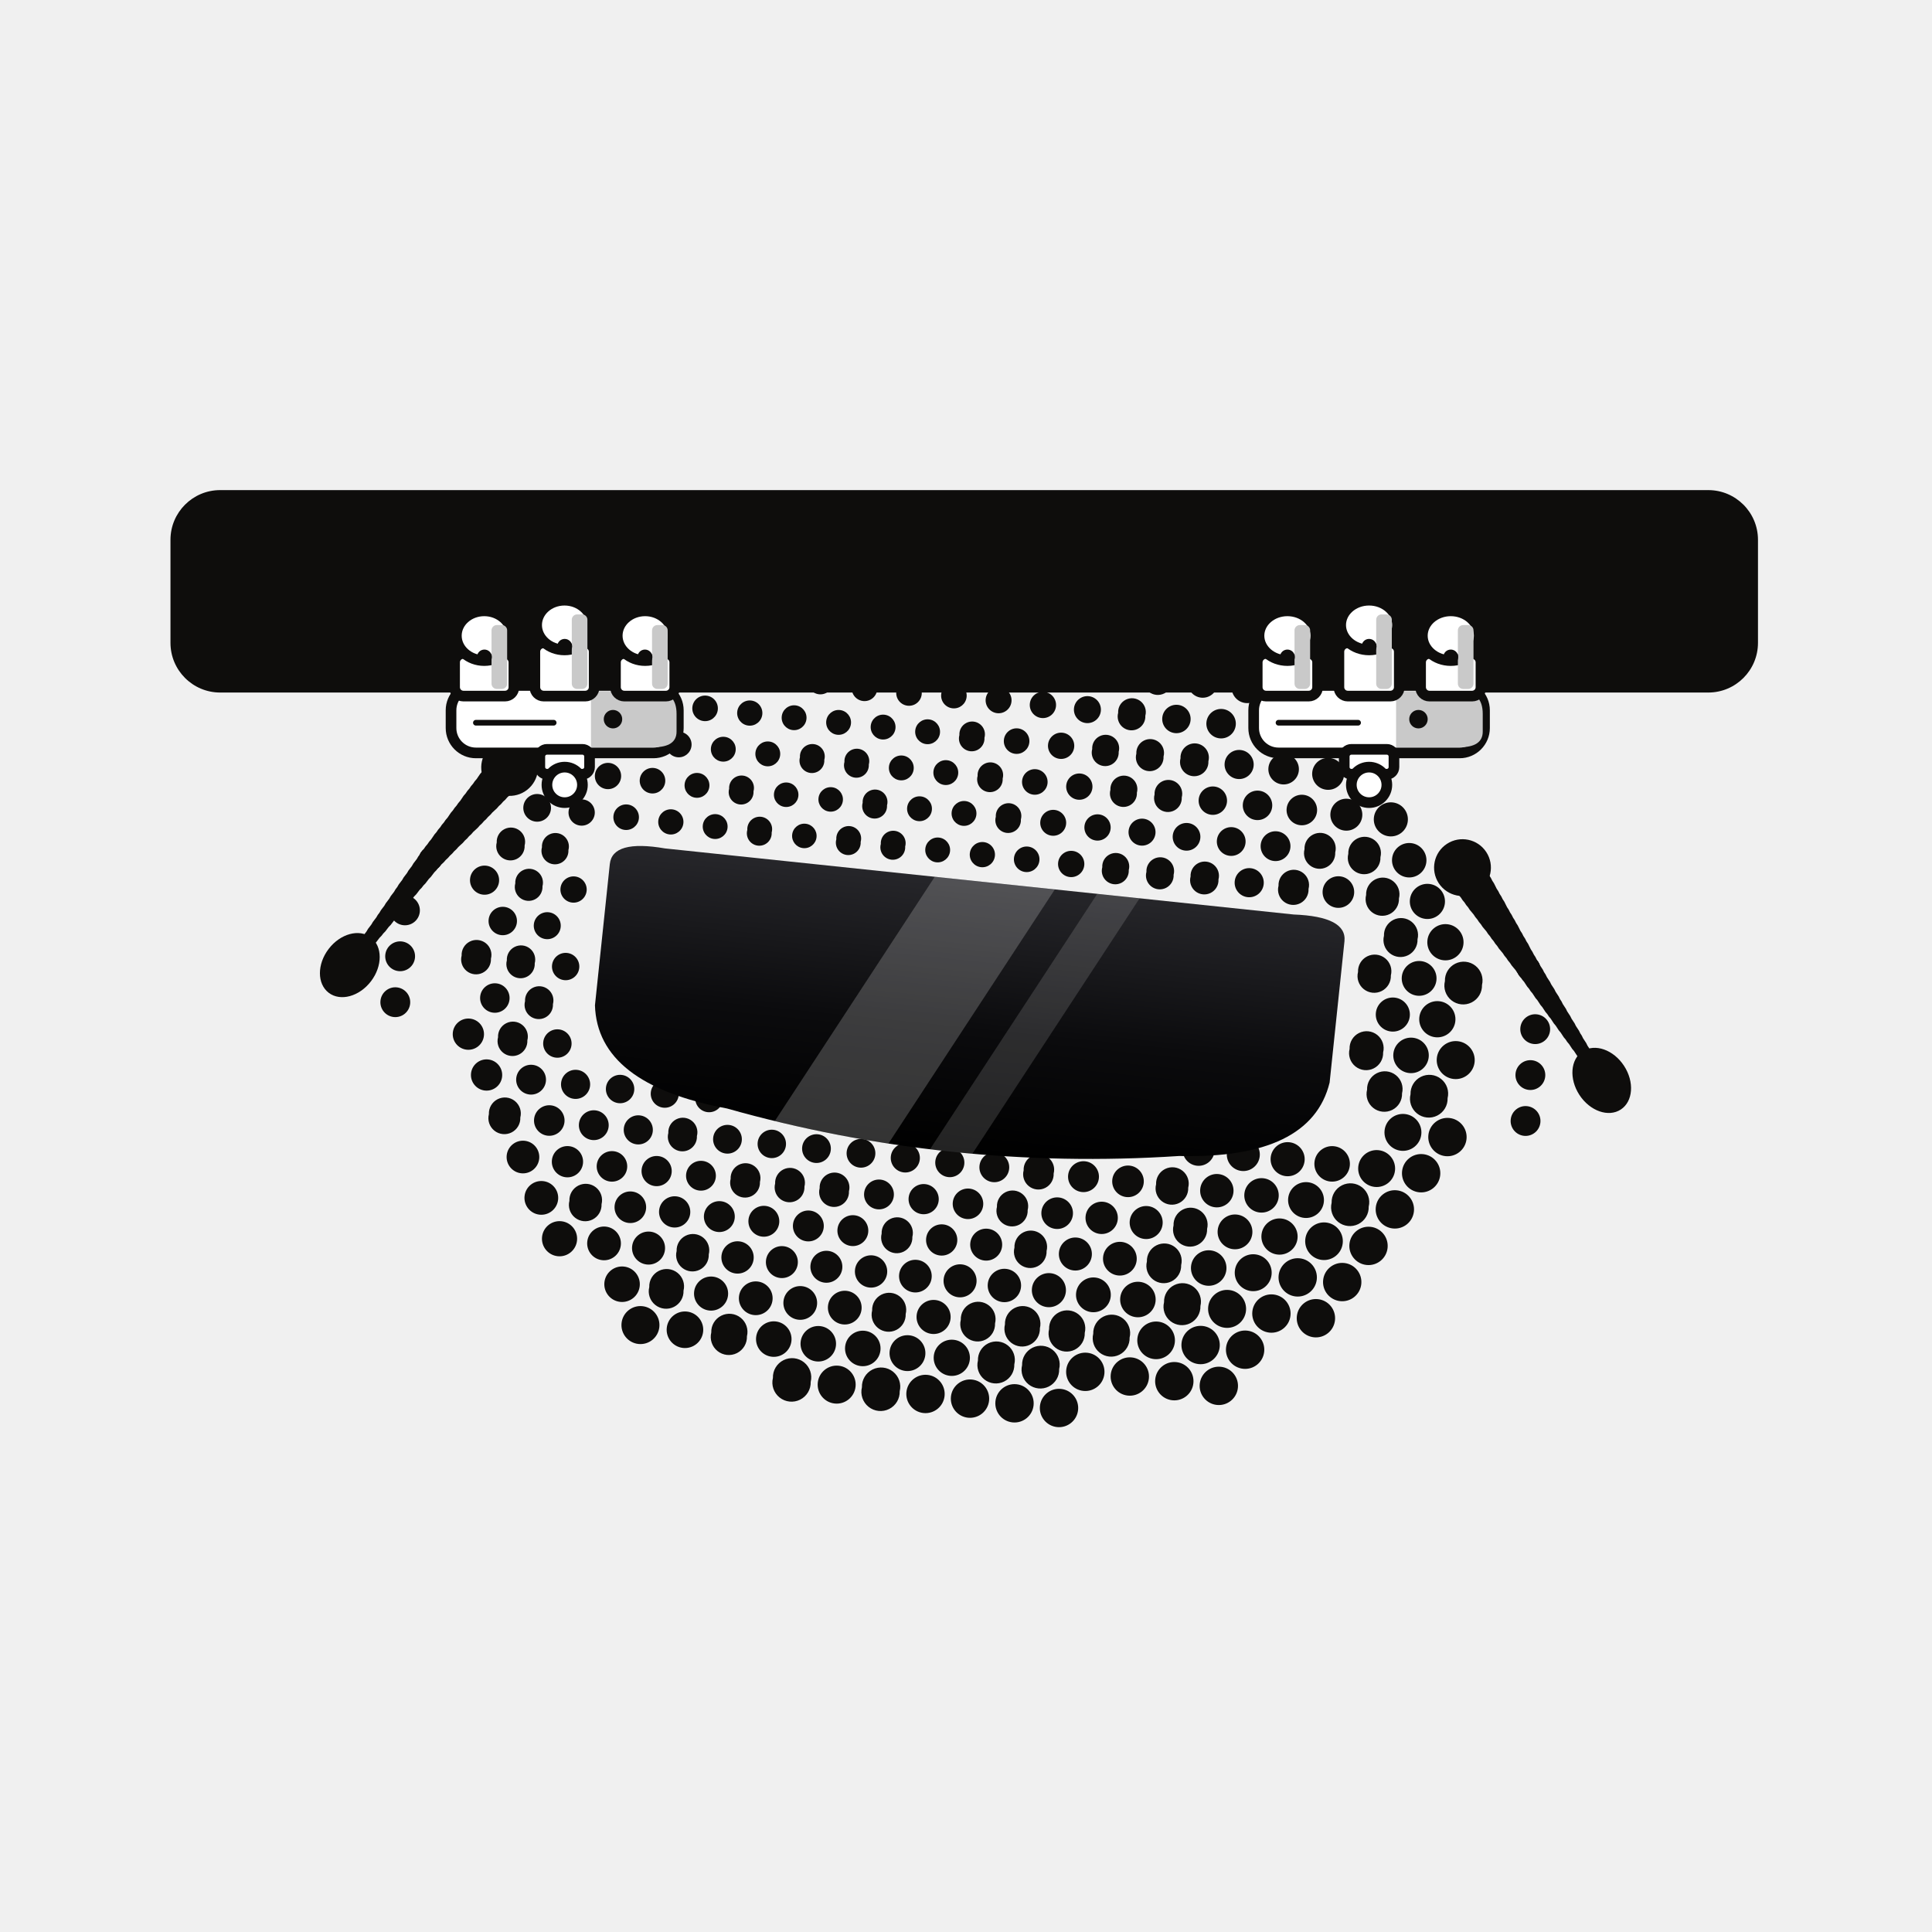
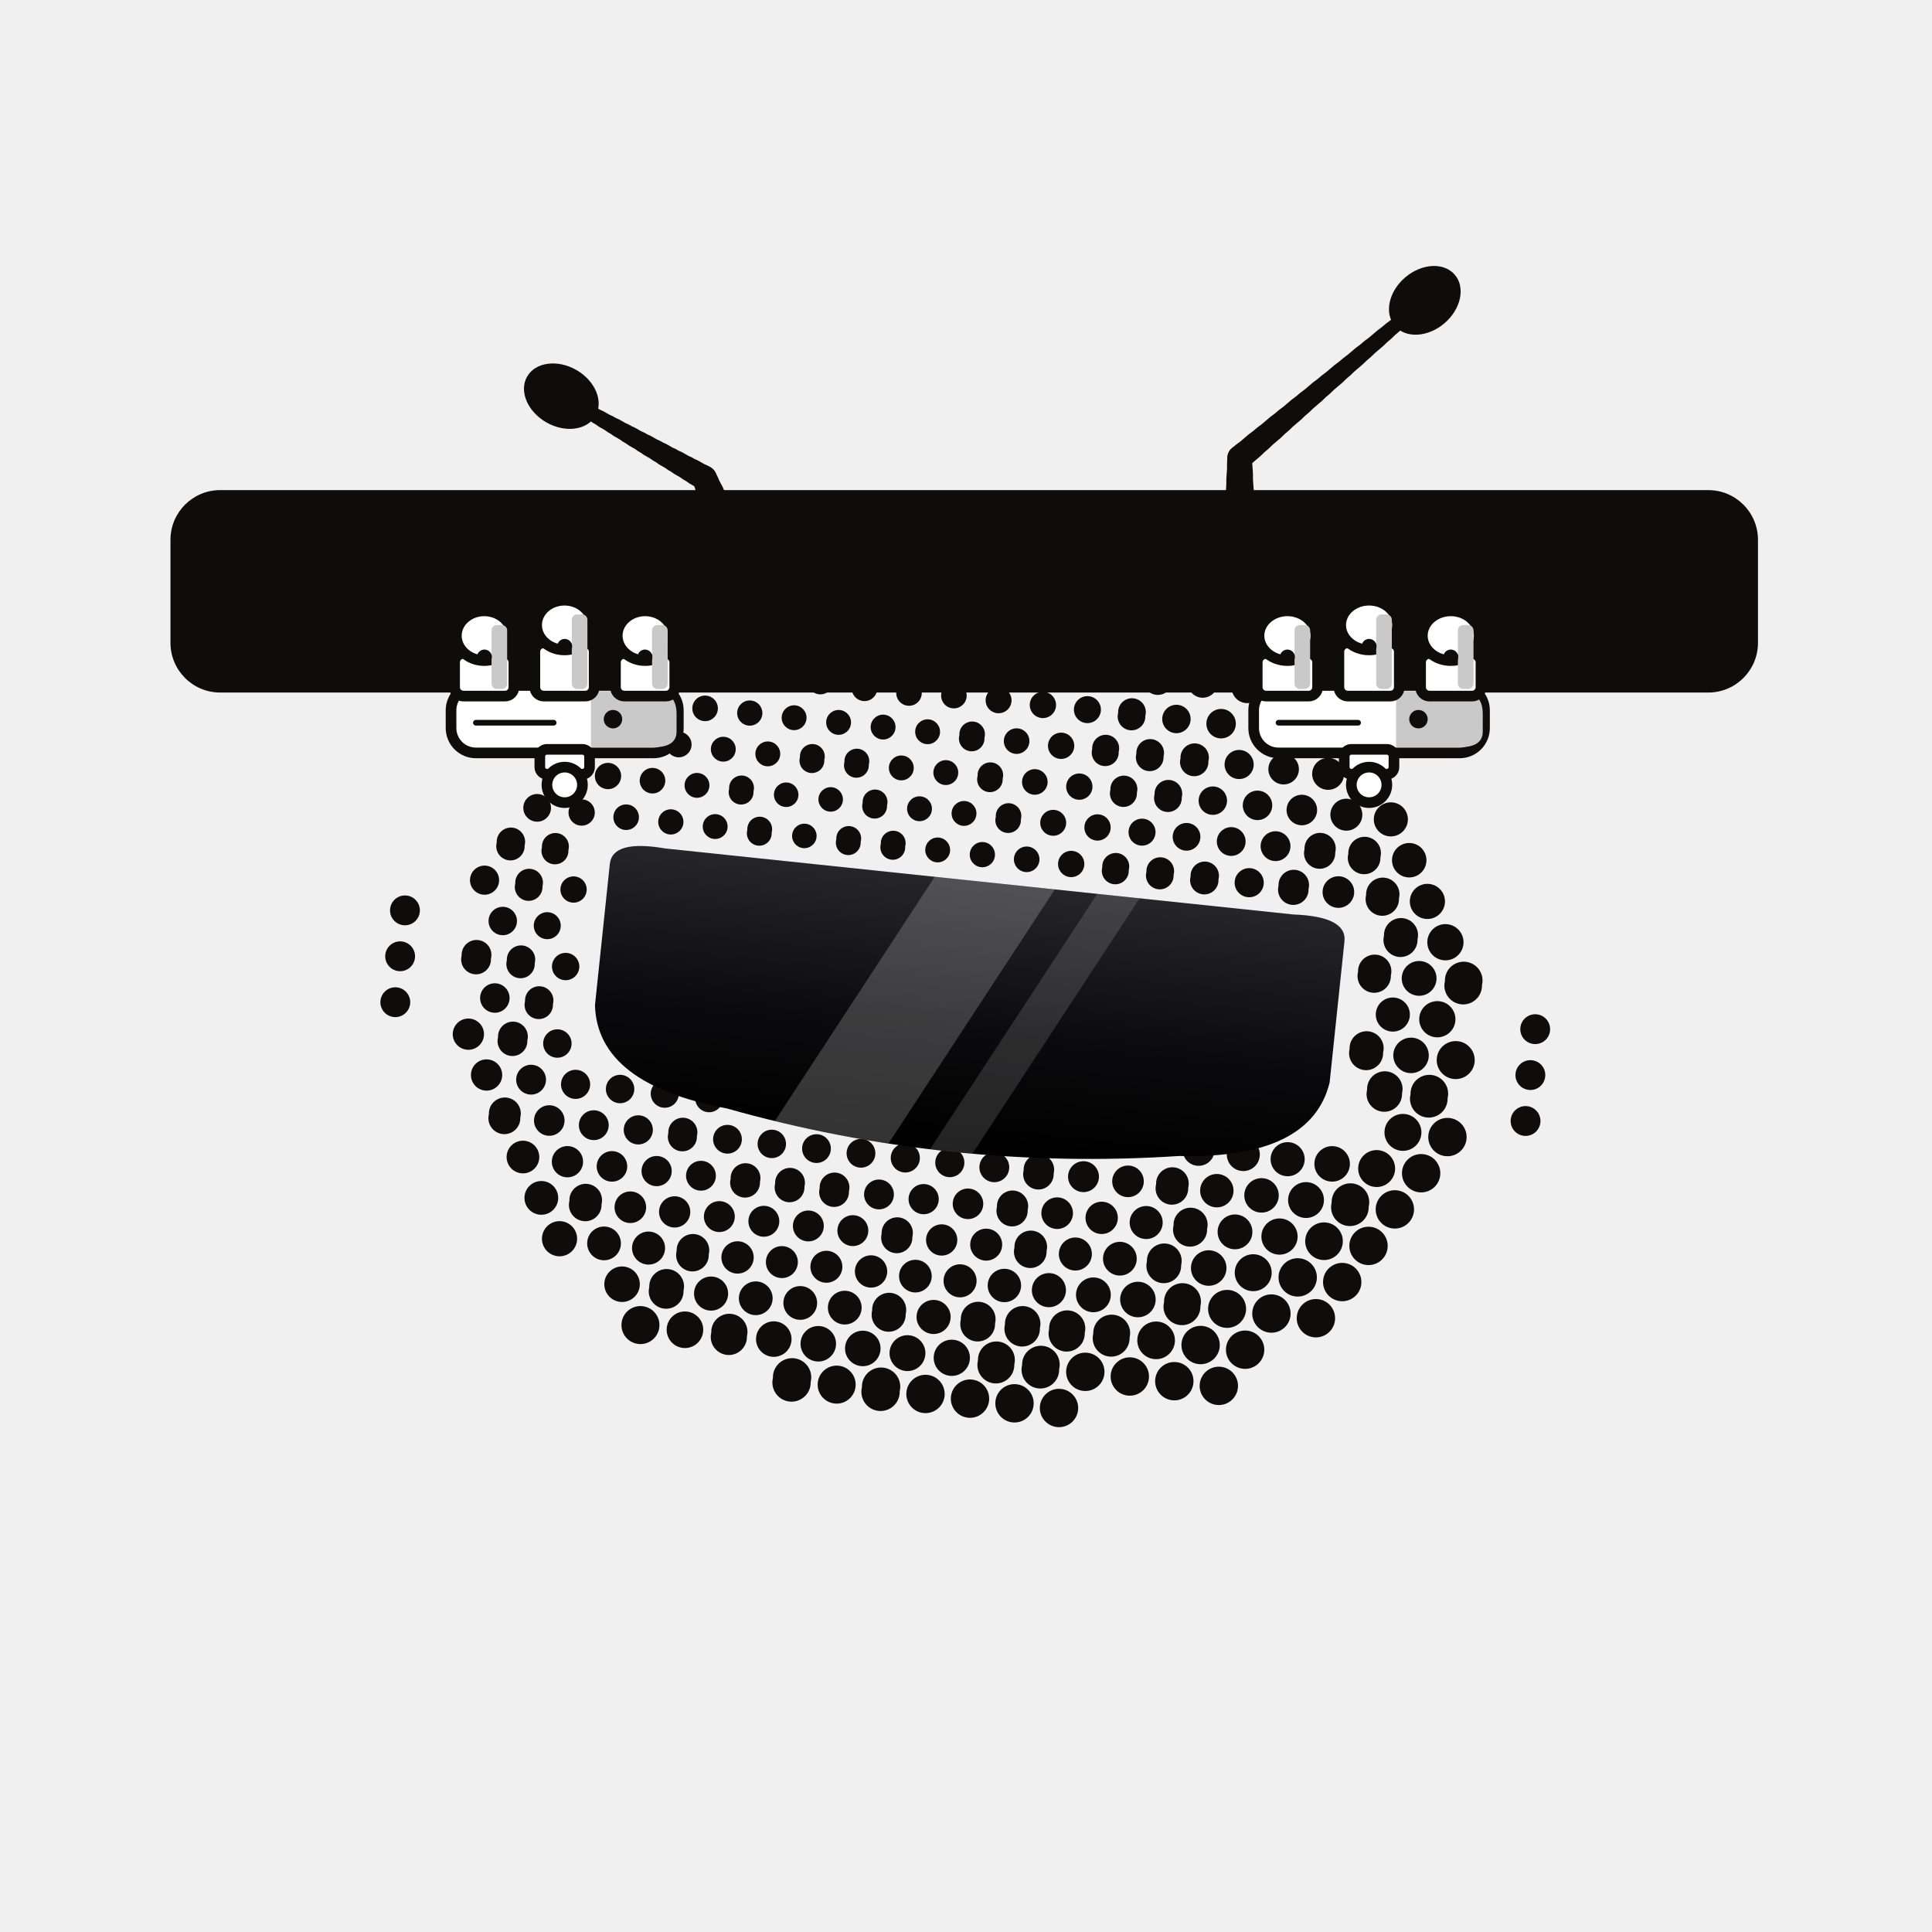
<svg xmlns="http://www.w3.org/2000/svg" viewBox="0 0 544 544" width="544" height="544">
  <defs>
    <linearGradient id="ll" x1="0" y1="0" x2="0" y2="1">
      <stop offset="0" stop-color="#26262A" />
      <stop offset="0.55" stop-color="#0B0B0D" />
      <stop offset="1" stop-color="#000" />
    </linearGradient>
    <clipPath id="lc">
      <path d="M-104 -30Q-104 -37 -89 -36H89Q104 -37 104 -30V10Q101 32 64 35Q0 46 -64 35Q-101 32 -104 10Z" />
    </clipPath>
  </defs>
-   <g transform="rotate(40.8 143.5 216.1)">
-     <path d="M149 216.1L148.9 217L148.9 217.8L148.8 218.7L148.8 219.5L148.7 220.4L148.7 221.2L148.6 222.1L148.5 222.9L148.5 223.8L148.4 224.6L148.4 225.5L148.3 226.3L148.3 227.2L148.2 228L148.1 228.9L148.1 229.7L148 230.6L148 231.4L147.9 232.3L147.9 233.1L147.8 234L147.8 234.8L147.7 235.7L147.6 236.5L147.6 237.4L147.5 238.2L147.5 239.1L147.4 239.9L147.4 240.8L147.3 241.6L147.2 242.5L147.2 243.3L147.1 244.2L147.1 245L147 245.9L147 246.7L146.9 247.6L146.9 248.4L146.8 249.3L146.7 250.1L140.2 250.1L140.2 249.3L140.1 248.4L140.1 247.6L140 246.7L140 245.9L139.9 245L139.8 244.2L139.8 243.3L139.7 242.5L139.7 241.6L139.6 240.8L139.6 239.9L139.5 239.1L139.5 238.2L139.4 237.4L139.3 236.5L139.3 235.7L139.2 234.8L139.2 234L139.1 233.1L139.1 232.3L139 231.4L138.9 230.6L138.9 229.7L138.8 228.9L138.8 228L138.7 227.2L138.7 226.3L138.6 225.5L138.6 224.6L138.5 223.8L138.4 222.9L138.4 222.1L138.3 221.2L138.3 220.4L138.2 219.5L138.2 218.7L138.1 217.8L138 217L138 216.1Z" fill="#0E0D0C" />
-     <circle cx="143.5" cy="216.1" r="5.5" fill="#0E0D0C" />
-     <circle cx="143.5" cy="250.1" r="3.3" fill="#0E0D0C" />
-     <circle cx="143.5" cy="216.1" r="8" fill="#0E0D0C" />
-     <g transform="rotate(-3.5 143.5 250.1)">
-       <path d="M146.7 250.1L146.7 250.9L146.7 251.7L146.6 252.5L146.6 253.3L146.6 254.1L146.5 254.9L146.5 255.7L146.5 256.5L146.4 257.3L146.4 258.1L146.3 258.9L146.3 259.7L146.3 260.5L146.2 261.3L146.2 262.1L146.2 262.9L146.1 263.7L146.1 264.5L146.1 265.3L146 266.1L146 266.9L145.9 267.7L145.9 268.5L145.9 269.3L145.8 270.1L145.8 270.9L145.8 271.7L145.7 272.5L145.7 273.3L145.7 274.1L145.6 274.9L145.6 275.7L145.5 276.5L145.5 277.3L145.5 278.1L145.4 278.9L145.4 279.7L145.4 280.5L145.3 281.3L145.3 282.1L141.7 282.1L141.7 281.3L141.6 280.5L141.6 279.7L141.5 278.9L141.5 278.1L141.5 277.3L141.4 276.5L141.4 275.7L141.4 274.9L141.3 274.1L141.3 273.3L141.3 272.5L141.2 271.7L141.2 270.9L141.1 270.1L141.1 269.3L141.1 268.5L141 267.7L141 266.9L141 266.1L140.9 265.3L140.9 264.5L140.9 263.7L140.8 262.9L140.8 262.1L140.7 261.3L140.7 260.5L140.7 259.7L140.6 258.9L140.6 258.1L140.6 257.3L140.5 256.5L140.5 255.7L140.5 254.9L140.4 254.1L140.4 253.3L140.4 252.5L140.3 251.7L140.3 250.9L140.2 250.1Z" fill="#0E0D0C" />
-       <circle cx="143.5" cy="250.1" r="3.3" fill="#0E0D0C" />
-       <circle cx="143.5" cy="282.1" r="1.8" fill="#0E0D0C" />
-       <ellipse cx="143.5" cy="287.7" rx="7.5" ry="9.8" fill="#0E0D0C" />
+   <g transform="rotate(157.3 215.3 175.2)">
+     <path d="M221.3 175.2L221.2 176.3L221.2 177.4L221.1 178.5L221 179.6L221 180.7L220.9 181.8L220.8 182.9L220.8 184L220.7 185.1L220.7 186.2L220.6 187.3L220.5 188.4L220.5 189.5L220.4 190.6L220.3 191.7L220.3 192.8L220.2 193.9L220.2 195L220.1 196.1L220 197.2L220 198.3L219.9 199.4L219.8 200.5L219.8 201.6L219.7 202.7L219.7 203.8L219.6 204.9L219.5 206L219.5 207.1L219.4 208.2L219.3 209.3L219.3 210.4L219.2 211.5L219.2 212.6L219.1 213.7L219 214.8L219 215.9L218.9 217L218.8 218.1L218.8 219.2L211.8 219.2L211.7 218.1L211.7 217L211.6 215.9L211.5 214.8L211.5 213.7L211.4 212.6L211.3 211.5L211.3 210.4L211.2 209.3L211.2 208.2L211.1 207.1L211 206L211 204.9L210.9 203.8L210.8 202.7L210.8 201.6L210.7 200.5L210.7 199.4L210.6 198.3L210.5 197.2L210.5 196.1L210.4 195L210.3 193.9L210.3 192.8L210.2 191.7L210.2 190.6L210.1 189.5L210 188.4L210 187.3L209.9 186.2L209.8 185.1L209.8 184L209.7 182.9L209.7 181.8L209.6 180.7L209.5 179.6L209.5 178.5L209.4 177.4L209.3 176.3L209.3 175.2Z" fill="#0E0D0C" />
+     <circle cx="215.3" cy="175.2" r="6" fill="#0E0D0C" />
+     <circle cx="215.3" cy="219.2" r="3.5" fill="#0E0D0C" />
+     <g transform="rotate(-37.5 215.3 219.2)">
+       <path d="M218.8 219.2L218.7 220.2L218.7 221.2L218.7 222.2L218.6 223.2L218.6 224.2L218.5 225.2L218.5 226.2L218.5 227.2L218.4 228.2L218.4 229.2L218.3 230.2L218.3 231.2L218.3 232.2L218.2 233.2L218.2 234.2L218.1 235.2L218.1 236.2L218.1 237.2L218 238.2L218 239.2L217.9 240.2L217.9 241.2L217.9 242.2L217.8 243.2L217.8 244.2L217.7 245.2L217.7 246.2L217.7 247.2L217.6 248.2L217.6 249.2L217.5 250.2L217.5 251.2L217.5 252.2L217.4 253.2L217.4 254.2L217.3 255.2L217.3 256.2L217.3 257.2L217.2 258.2L217.2 259.2L213.4 259.2L213.3 258.2L213.3 257.2L213.3 256.2L213.2 255.2L213.2 254.2L213.1 253.2L213.1 252.2L213.1 251.2L213 250.2L213 249.2L212.9 248.2L212.9 247.2L212.9 246.2L212.8 245.2L212.8 244.2L212.7 243.2L212.7 242.2L212.7 241.2L212.6 240.2L212.6 239.2L212.5 238.2L212.5 237.2L212.5 236.2L212.4 235.2L212.4 234.2L212.3 233.2L212.3 232.2L212.3 231.2L212.2 230.2L212.2 229.2L212.1 228.2L212.1 227.2L212.1 226.2L212 225.2L212 224.2L211.9 223.2L211.9 222.2L211.9 221.2L211.8 220.2L211.8 219.2Z" fill="#0E0D0C" />
+       <circle cx="215.3" cy="219.2" r="3.5" fill="#0E0D0C" />
+       <circle cx="215.3" cy="259.2" r="1.9" fill="#0E0D0C" />
+       <ellipse cx="215.3" cy="265.6" rx="8.5" ry="11.1" fill="#0E0D0C" />
    </g>
  </g>
-   <g transform="rotate(-33.2 411.8 244.3)">
-     <path d="M417.3 244.3L417.3 245.2L417.2 246L417.1 246.9L417.1 247.7L417 248.6L417 249.4L416.9 250.3L416.9 251.1L416.8 252L416.8 252.8L416.7 253.7L416.6 254.5L416.6 255.4L416.5 256.2L416.5 257.1L416.4 257.9L416.4 258.8L416.3 259.6L416.2 260.5L416.2 261.3L416.1 262.2L416.1 263L416 263.9L416 264.7L415.9 265.6L415.9 266.4L415.8 267.3L415.7 268.1L415.7 269L415.6 269.8L415.6 270.7L415.5 271.5L415.5 272.4L415.4 273.2L415.3 274.1L415.3 274.9L415.2 275.8L415.2 276.6L415.1 277.5L415.1 278.3L408.6 278.3L408.5 277.5L408.5 276.6L408.4 275.8L408.3 274.9L408.3 274.1L408.2 273.2L408.2 272.4L408.1 271.5L408.1 270.7L408 269.8L407.9 269L407.9 268.1L407.8 267.3L407.8 266.4L407.7 265.6L407.7 264.7L407.6 263.9L407.6 263L407.5 262.2L407.4 261.3L407.4 260.5L407.3 259.6L407.3 258.8L407.2 257.9L407.2 257.1L407.1 256.2L407 255.4L407 254.5L406.9 253.7L406.9 252.8L406.8 252L406.8 251.1L406.7 250.3L406.7 249.4L406.6 248.6L406.5 247.7L406.5 246.9L406.4 246L406.4 245.2L406.3 244.3Z" fill="#0E0D0C" />
-     <circle cx="411.8" cy="244.3" r="5.5" fill="#0E0D0C" />
-     <circle cx="411.8" cy="278.3" r="3.3" fill="#0E0D0C" />
-     <circle cx="411.8" cy="244.3" r="8" fill="#0E0D0C" />
-     <g transform="rotate(0 411.8 278.3)">
-       <path d="M415.1 278.3L415 279.1L415 279.9L415 280.7L414.9 281.5L414.9 282.3L414.8 283.1L414.8 283.9L414.8 284.7L414.7 285.5L414.7 286.3L414.7 287.1L414.6 287.9L414.6 288.7L414.6 289.5L414.5 290.3L414.5 291.1L414.4 291.9L414.4 292.7L414.4 293.5L414.3 294.3L414.3 295.1L414.3 295.9L414.2 296.7L414.2 297.5L414.2 298.3L414.1 299.1L414.1 299.9L414.1 300.7L414 301.5L414 302.3L413.9 303.1L413.9 303.9L413.9 304.7L413.8 305.5L413.8 306.3L413.8 307.1L413.7 307.9L413.7 308.7L413.7 309.5L413.6 310.3L410 310.3L410 309.5L409.9 308.7L409.9 307.9L409.9 307.1L409.8 306.3L409.8 305.5L409.8 304.7L409.7 303.9L409.7 303.1L409.7 302.3L409.6 301.5L409.6 300.7L409.5 299.9L409.5 299.1L409.5 298.3L409.4 297.5L409.4 296.7L409.4 295.9L409.3 295.1L409.3 294.3L409.3 293.5L409.2 292.7L409.2 291.9L409.1 291.1L409.1 290.3L409.1 289.5L409 288.7L409 287.9L409 287.1L408.9 286.3L408.9 285.5L408.9 284.7L408.8 283.9L408.8 283.1L408.7 282.3L408.7 281.5L408.7 280.7L408.6 279.9L408.6 279.1L408.6 278.3Z" fill="#0E0D0C" />
-       <circle cx="411.8" cy="278.3" r="3.3" fill="#0E0D0C" />
-       <circle cx="411.8" cy="310.3" r="1.8" fill="#0E0D0C" />
-       <ellipse cx="411.8" cy="315.9" rx="7.5" ry="9.8" fill="#0E0D0C" />
+   <g transform="rotate(-180 349.1 188.9)">
+     <path d="M355.1 188.9L355.1 190.4L355 191.9L354.9 193.4L354.9 194.9L354.8 196.4L354.7 197.9L354.7 199.4L354.6 200.9L354.6 202.4L354.5 203.9L354.4 205.4L354.4 206.9L354.3 208.4L354.2 209.9L354.2 211.4L354.1 212.9L354.1 214.4L354 215.9L353.9 217.4L353.9 218.9L353.8 220.4L353.7 221.9L353.7 223.4L353.6 224.9L353.6 226.4L353.5 227.9L353.4 229.4L353.4 230.9L353.3 232.4L353.2 233.9L353.2 235.4L353.1 236.9L353.1 238.4L353 239.9L352.9 241.4L352.9 242.9L352.8 244.4L352.7 245.9L352.7 247.4L352.6 248.9L345.6 248.9L345.6 247.4L345.5 245.9L345.4 244.4L345.4 242.9L345.3 241.4L345.2 239.9L345.2 238.4L345.1 236.9L345.1 235.4L345 233.9L344.9 232.4L344.9 230.9L344.8 229.4L344.7 227.9L344.7 226.4L344.6 224.9L344.6 223.4L344.5 221.9L344.4 220.4L344.4 218.9L344.3 217.4L344.2 215.9L344.2 214.4L344.1 212.9L344.1 211.4L344 209.9L343.9 208.4L343.9 206.9L343.8 205.4L343.7 203.9L343.7 202.4L343.6 200.9L343.6 199.4L343.5 197.9L343.4 196.4L343.4 194.9L343.3 193.4L343.2 191.9L343.2 190.4L343.1 188.9Z" fill="#0E0D0C" />
+     <circle cx="349.1" cy="188.9" r="6" fill="#0E0D0C" />
+     <circle cx="349.1" cy="248.9" r="3.5" fill="#0E0D0C" />
+     <g transform="rotate(49.6 349.1 248.9)">
+       <path d="M352.6 248.9L352.6 250.5L352.5 252L352.5 253.6L352.5 255.1L352.4 256.7L352.4 258.2L352.3 259.8L352.3 261.3L352.3 262.9L352.2 264.4L352.2 266L352.1 267.5L352.1 269.1L352.1 270.6L352 272.2L352 273.7L351.9 275.3L351.9 276.8L351.9 278.4L351.8 279.9L351.8 281.5L351.7 283L351.7 284.6L351.7 286.1L351.6 287.7L351.6 289.2L351.5 290.8L351.5 292.3L351.5 293.9L351.4 295.4L351.4 297L351.3 298.5L351.3 300.1L351.3 301.6L351.2 303.2L351.2 304.7L351.1 306.3L351.1 307.8L351.1 309.4L351 310.9L347.2 310.9L347.2 309.4L347.1 307.8L347.1 306.3L347.1 304.7L347 303.2L347 301.6L346.9 300.1L346.9 298.5L346.9 297L346.8 295.4L346.8 293.9L346.7 292.3L346.7 290.8L346.7 289.2L346.6 287.7L346.6 286.1L346.5 284.6L346.5 283L346.5 281.5L346.4 279.9L346.4 278.4L346.3 276.8L346.3 275.3L346.3 273.7L346.2 272.2L346.2 270.6L346.1 269.1L346.1 267.5L346.1 266L346 264.4L346 262.9L345.9 261.3L345.9 259.8L345.9 258.2L345.8 256.7L345.8 255.1L345.7 253.6L345.7 252L345.7 250.5L345.6 248.9Z" fill="#0E0D0C" />
+       <circle cx="349.1" cy="248.9" r="3.5" fill="#0E0D0C" />
+       <circle cx="349.1" cy="310.9" r="1.9" fill="#0E0D0C" />
+       <ellipse cx="349.1" cy="317.3" rx="8.5" ry="11.1" fill="#0E0D0C" />
    </g>
  </g>
  <g transform="translate(272 284) rotate(6)">
    <path d="M-54.3 -109.1a3.9 3.9 0 1 0 7.9 0a3.9 3.9 0 1 0 -7.9 0M-41.7 -109.1a3.9 3.9 0 1 0 7.8 0a3.9 3.9 0 1 0 -7.8 0M-29.1 -109.1a3.9 3.9 0 1 0 7.7 0a3.9 3.9 0 1 0 -7.7 0M-16.5 -109.1a3.9 3.9 0 1 0 7.7 0a3.9 3.9 0 1 0 -7.7 0M-3.9 -109.1a3.9 3.9 0 1 0 7.8 0a3.9 3.9 0 1 0 -7.8 0M8.6 -109.1a4 4 0 1 0 7.9 0a4 4 0 1 0 -7.9 0M21.1 -109.1a4.1 4.1 0 1 0 8.1 0a4.1 4.1 0 1 0 -8.1 0M33.6 -109.1a4.2 4.2 0 1 0 8.4 0a4.2 4.2 0 1 0 -8.4 0M46 -109.1a4.4 4.4 0 1 0 8.7 0a4.4 4.4 0 1 0 -8.7 0M-85.9 -98.2a4 4 0 1 0 8 0a4 4 0 1 0 -8 0M-73.1 -98.2a3.8 3.8 0 1 0 7.6 0a3.8 3.8 0 1 0 -7.6 0M-60.4 -98.2a3.7 3.7 0 1 0 7.5 0a3.7 3.7 0 1 0 -7.5 0M-47.8 -98.2a3.7 3.7 0 1 0 7.4 0a3.7 3.7 0 1 0 -7.4 0M-35.2 -98.2a3.7 3.7 0 1 0 7.4 0a3.7 3.7 0 1 0 -7.4 0M-22.6 -98.2a3.7 3.7 0 1 0 7.4 0a3.7 3.7 0 1 0 -7.4 0M-10 -98.2a3.7 3.7 0 1 0 7.4 0a3.7 3.7 0 1 0 -7.4 0M2.5 -98.2a3.8 3.8 0 1 0 7.5 0a3.8 3.8 0 1 0 -7.5 0M15.1 -98.2a3.8 3.8 0 1 0 7.7 0a3.8 3.8 0 1 0 -7.7 0M27.6 -98.2a3.9 3.9 0 1 0 7.9 0a3.9 3.9 0 1 0 -7.9 0M40 -98.2a4.1 4.1 0 1 0 8.1 0a4.1 4.1 0 1 0 -8.1 0M52.5 -98.2a4.2 4.2 0 1 0 8.4 0a4.2 4.2 0 1 0 -8.4 0M64.9 -98.2a4.4 4.4 0 1 0 8.8 0a4.4 4.4 0 1 0 -8.8 0M77.2 -98.2a4.7 4.7 0 1 0 9.4 0a4.7 4.7 0 1 0 -9.4 0M-104.9 -87.3a4.1 4.1 0 1 0 8.1 0a4.1 4.1 0 1 0 -8.1 0M-92 -87.3a3.8 3.8 0 1 0 7.6 0a3.8 3.8 0 1 0 -7.6 0M-79.3 -87.3a3.7 3.7 0 1 0 7.4 0a3.7 3.7 0 1 0 -7.4 0M-66.6 -87.3a3.6 3.6 0 1 0 7.2 0a3.6 3.6 0 1 0 -7.2 0M-54 -87.3a3.6 3.6 0 1 0 7.2 0a3.6 3.6 0 1 0 -7.2 0M-41.4 -87.3a3.6 3.6 0 1 0 7.1 0a3.6 3.6 0 1 0 -7.1 0M-28.8 -87.3a3.6 3.6 0 1 0 7.1 0a3.6 3.6 0 1 0 -7.1 0M-16.2 -87.3a3.6 3.6 0 1 0 7.2 0a3.6 3.6 0 1 0 -7.2 0M-3.6 -87.3a3.6 3.6 0 1 0 7.3 0a3.6 3.6 0 1 0 -7.3 0M8.9 -87.3a3.7 3.7 0 1 0 7.4 0a3.7 3.7 0 1 0 -7.4 0M21.4 -87.3a3.8 3.8 0 1 0 7.6 0a3.8 3.8 0 1 0 -7.6 0M33.9 -87.3a3.9 3.9 0 1 0 7.7 0a3.9 3.9 0 1 0 -7.7 0M46.4 -87.3a4 4 0 1 0 8 0a4 4 0 1 0 -8 0M58.9 -87.3a4.1 4.1 0 1 0 8.3 0a4.1 4.1 0 1 0 -8.3 0M71.3 -87.3a4.3 4.3 0 1 0 8.6 0a4.3 4.3 0 1 0 -8.6 0M83.7 -87.3a4.5 4.5 0 1 0 9.1 0a4.5 4.5 0 1 0 -9.1 0M95.9 -87.3a4.9 4.9 0 1 0 9.8 0a4.9 4.9 0 1 0 -9.8 0M-111 -76.4a3.9 3.9 0 1 0 7.8 0a3.9 3.9 0 1 0 -7.8 0M-98.2 -76.4a3.7 3.7 0 1 0 7.4 0a3.7 3.7 0 1 0 -7.4 0M-85.5 -76.4a3.6 3.6 0 1 0 7.2 0a3.6 3.6 0 1 0 -7.2 0M-72.8 -76.4a3.5 3.5 0 1 0 7.1 0a3.5 3.5 0 1 0 -7.1 0M-60.2 -76.4a3.5 3.5 0 1 0 7 0a3.5 3.5 0 1 0 -7 0M-47.6 -76.4a3.5 3.5 0 1 0 7 0a3.5 3.5 0 1 0 -7 0M-35 -76.4a3.5 3.5 0 1 0 7 0a3.5 3.5 0 1 0 -7 0M-22.4 -76.4a3.5 3.5 0 1 0 7 0a3.5 3.5 0 1 0 -7 0M-9.9 -76.4a3.6 3.6 0 1 0 7.1 0a3.6 3.6 0 1 0 -7.1 0M2.7 -76.4a3.6 3.6 0 1 0 7.2 0a3.6 3.6 0 1 0 -7.2 0M15.2 -76.4a3.7 3.7 0 1 0 7.4 0a3.7 3.7 0 1 0 -7.4 0M27.7 -76.4a3.8 3.8 0 1 0 7.5 0a3.8 3.8 0 1 0 -7.5 0M40.2 -76.4a3.9 3.9 0 1 0 7.7 0a3.9 3.9 0 1 0 -7.7 0M52.7 -76.4a4 4 0 1 0 7.9 0a4 4 0 1 0 -7.9 0M65.2 -76.4a4.1 4.1 0 1 0 8.2 0a4.1 4.1 0 1 0 -8.2 0M77.6 -76.4a4.3 4.3 0 1 0 8.6 0a4.3 4.3 0 1 0 -8.6 0M90 -76.4a4.5 4.5 0 1 0 9 0a4.5 4.5 0 1 0 -9 0M102.3 -76.4a4.8 4.8 0 1 0 9.6 0a4.8 4.8 0 1 0 -9.6 0M-117.3 -65.5a3.9 3.9 0 1 0 7.7 0a3.9 3.9 0 1 0 -7.7 0M-104.5 -65.5a3.7 3.7 0 1 0 7.4 0a3.7 3.7 0 1 0 -7.4 0M-91.8 -65.5a3.6 3.6 0 1 0 7.2 0a3.6 3.6 0 1 0 -7.2 0M-79.1 -65.5a3.5 3.5 0 1 0 7 0a3.5 3.5 0 1 0 -7 0M-66.5 -65.5a3.5 3.5 0 1 0 7 0a3.5 3.5 0 1 0 -7 0M-53.9 -65.5a3.5 3.5 0 1 0 6.9 0a3.5 3.5 0 1 0 -6.9 0M-41.3 -65.5a3.5 3.5 0 1 0 6.9 0a3.5 3.5 0 1 0 -6.9 0M-28.7 -65.5a3.5 3.5 0 1 0 7 0a3.5 3.5 0 1 0 -7 0M-16.1 -65.5a3.5 3.5 0 1 0 7 0a3.5 3.5 0 1 0 -7 0M-3.6 -65.5a3.6 3.6 0 1 0 7.1 0a3.6 3.6 0 1 0 -7.1 0M9 -65.5a3.6 3.6 0 1 0 7.2 0a3.6 3.6 0 1 0 -7.2 0M21.5 -65.5a3.7 3.7 0 1 0 7.4 0a3.7 3.7 0 1 0 -7.4 0M34 -65.5a3.8 3.8 0 1 0 7.5 0a3.8 3.8 0 1 0 -7.5 0M46.5 -65.5a3.9 3.9 0 1 0 7.7 0a3.9 3.9 0 1 0 -7.7 0M59 -65.5a4 4 0 1 0 8 0a4 4 0 1 0 -8 0M71.5 -65.5a4.1 4.1 0 1 0 8.3 0a4.1 4.1 0 1 0 -8.3 0M83.9 -65.5a4.3 4.3 0 1 0 8.6 0a4.3 4.3 0 1 0 -8.6 0M96.3 -65.5a4.5 4.5 0 1 0 9 0a4.5 4.5 0 1 0 -9 0M108.6 -65.5a4.8 4.8 0 1 0 9.6 0a4.8 4.8 0 1 0 -9.6 0M-123.5 -54.6a3.8 3.8 0 1 0 7.7 0a3.8 3.8 0 1 0 -7.7 0M-110.8 -54.6a3.7 3.7 0 1 0 7.4 0a3.7 3.7 0 1 0 -7.4 0M-98.1 -54.6a3.6 3.6 0 1 0 7.2 0a3.6 3.6 0 1 0 -7.2 0M-85.4 -54.6a3.5 3.5 0 1 0 7 0a3.5 3.5 0 1 0 -7 0M-72.8 -54.6a3.5 3.5 0 1 0 6.9 0a3.5 3.5 0 1 0 -6.9 0M-60.1 -54.6a3.4 3.4 0 1 0 6.9 0a3.4 3.4 0 1 0 -6.9 0M-47.5 -54.6a3.4 3.4 0 1 0 6.9 0a3.4 3.4 0 1 0 -6.9 0M-35 -54.6a3.5 3.5 0 1 0 6.9 0a3.5 3.5 0 1 0 -6.9 0M-22.4 -54.6a3.5 3.5 0 1 0 7 0a3.5 3.5 0 1 0 -7 0M-9.8 -54.6a3.5 3.5 0 1 0 7 0a3.5 3.5 0 1 0 -7 0M2.7 -54.6a3.6 3.6 0 1 0 7.1 0a3.6 3.6 0 1 0 -7.1 0M15.3 -54.6a3.6 3.6 0 1 0 7.3 0a3.6 3.6 0 1 0 -7.3 0M27.8 -54.6a3.7 3.7 0 1 0 7.4 0a3.7 3.7 0 1 0 -7.4 0M40.3 -54.6a3.8 3.8 0 1 0 7.6 0a3.8 3.8 0 1 0 -7.6 0M52.8 -54.6a3.9 3.9 0 1 0 7.8 0a3.9 3.9 0 1 0 -7.8 0M65.3 -54.6a4 4 0 1 0 8.1 0a4 4 0 1 0 -8.1 0M77.7 -54.6a4.2 4.2 0 1 0 8.4 0a4.2 4.2 0 1 0 -8.4 0M90.1 -54.6a4.4 4.4 0 1 0 8.7 0a4.4 4.4 0 1 0 -8.7 0M102.5 -54.6a4.6 4.6 0 1 0 9.1 0a4.6 4.6 0 1 0 -9.1 0M114.9 -54.6a4.8 4.8 0 1 0 9.7 0a4.8 4.8 0 1 0 -9.7 0M-129.9 -43.6a3.9 3.9 0 1 0 7.8 0a3.9 3.9 0 1 0 -7.8 0M-117.1 -43.6a3.7 3.7 0 1 0 7.4 0a3.7 3.7 0 1 0 -7.4 0M-104.4 -43.6a3.6 3.6 0 1 0 7.2 0a3.6 3.6 0 1 0 -7.2 0M-91.7 -43.6a3.5 3.5 0 1 0 7.1 0a3.5 3.5 0 1 0 -7.1 0M-79.1 -43.6a3.5 3.5 0 1 0 7 0a3.5 3.5 0 1 0 -7 0M-66.5 -43.6a3.5 3.5 0 1 0 6.9 0a3.5 3.5 0 1 0 -6.9 0M-53.8 -43.6a3.4 3.4 0 1 0 6.9 0a3.4 3.4 0 1 0 -6.9 0M-41.3 -43.6a3.5 3.5 0 1 0 6.9 0a3.5 3.5 0 1 0 -6.9 0M-28.7 -43.6a3.5 3.5 0 1 0 6.9 0a3.5 3.5 0 1 0 -6.9 0M-16.1 -43.6a3.5 3.5 0 1 0 7 0a3.5 3.5 0 1 0 -7 0M-3.5 -43.6a3.5 3.5 0 1 0 7.1 0a3.5 3.5 0 1 0 -7.1 0M9 -43.6a3.6 3.6 0 1 0 7.2 0a3.6 3.6 0 1 0 -7.2 0M21.5 -43.6a3.7 3.7 0 1 0 7.4 0a3.7 3.7 0 1 0 -7.4 0M34 -43.6a3.8 3.8 0 1 0 7.5 0a3.8 3.8 0 1 0 -7.5 0M46.5 -43.6a3.9 3.9 0 1 0 7.7 0a3.9 3.9 0 1 0 -7.7 0M59 -43.6a4 4 0 1 0 7.9 0a4 4 0 1 0 -7.9 0M71.5 -43.6a4.1 4.1 0 1 0 8.2 0a4.1 4.1 0 1 0 -8.2 0M83.9 -43.6a4.3 4.3 0 1 0 8.5 0a4.3 4.3 0 1 0 -8.5 0M96.4 -43.6a4.4 4.4 0 1 0 8.9 0a4.4 4.4 0 1 0 -8.9 0M108.7 -43.6a4.7 4.7 0 1 0 9.3 0a4.7 4.7 0 1 0 -9.3 0M121.1 -43.6a4.9 4.9 0 1 0 9.9 0a4.9 4.9 0 1 0 -9.9 0M-136.3 -32.7a4 4 0 1 0 7.9 0a4 4 0 1 0 -7.9 0M-123.5 -32.7a3.8 3.8 0 1 0 7.5 0a3.8 3.8 0 1 0 -7.5 0M114.9 -32.7a4.8 4.8 0 1 0 9.5 0a4.8 4.8 0 1 0 -9.5 0M127.2 -32.7a5.1 5.1 0 1 0 10.2 0a5.1 5.1 0 1 0 -10.2 0M-142.7 -21.8a4.1 4.1 0 1 0 8.2 0a4.1 4.1 0 1 0 -8.2 0M-129.9 -21.8a3.9 3.9 0 1 0 7.7 0a3.9 3.9 0 1 0 -7.7 0M-117.1 -21.8a3.7 3.7 0 1 0 7.4 0a3.7 3.7 0 1 0 -7.4 0M108.7 -21.8a4.7 4.7 0 1 0 9.3 0a4.7 4.7 0 1 0 -9.3 0M121.1 -21.8a4.9 4.9 0 1 0 9.8 0a4.9 4.9 0 1 0 -9.8 0M133.3 -21.8a5.3 5.3 0 1 0 10.5 0a5.3 5.3 0 1 0 -10.5 0M-136.3 -10.9a4 4 0 1 0 8 0a4 4 0 1 0 -8 0M-123.5 -10.9a3.8 3.8 0 1 0 7.6 0a3.8 3.8 0 1 0 -7.6 0M114.9 -10.9a4.8 4.8 0 1 0 9.6 0a4.8 4.8 0 1 0 -9.6 0M127.2 -10.9a5.1 5.1 0 1 0 10.2 0a5.1 5.1 0 1 0 -10.2 0M-142.8 0a4.2 4.2 0 1 0 8.3 0a4.2 4.2 0 1 0 -8.3 0M-130 0a4 4 0 1 0 7.9 0a4 4 0 1 0 -7.9 0M-117.2 0a3.8 3.8 0 1 0 7.7 0a3.8 3.8 0 1 0 -7.7 0M108.6 0a4.8 4.8 0 1 0 9.5 0a4.8 4.8 0 1 0 -9.5 0M121 0a5 5 0 1 0 10 0a5 5 0 1 0 -10 0M133.3 0a5.3 5.3 0 1 0 10.7 0a5.3 5.3 0 1 0 -10.7 0M-136.4 10.9a4.1 4.1 0 1 0 8.3 0a4.1 4.1 0 1 0 -8.3 0M-123.7 10.9a4 4 0 1 0 7.9 0a4 4 0 1 0 -7.9 0M114.7 10.9a5 5 0 1 0 9.9 0a5 5 0 1 0 -9.9 0M127 10.9a5.3 5.3 0 1 0 10.5 0a5.3 5.3 0 1 0 -10.5 0M-143 21.8a4.4 4.4 0 1 0 8.8 0a4.4 4.4 0 1 0 -8.8 0M-130.2 21.8a4.2 4.2 0 1 0 8.3 0a4.2 4.2 0 1 0 -8.3 0M-117.4 21.8a4 4 0 1 0 8 0a4 4 0 1 0 -8 0M120.8 21.8a5.2 5.2 0 1 0 10.4 0a5.2 5.2 0 1 0 -10.4 0M133.2 21.8a5.4 5.4 0 1 0 10.8 0a5.4 5.4 0 1 0 -10.8 0M-136.7 32.7a4.4 4.4 0 1 0 8.8 0a4.4 4.4 0 1 0 -8.8 0M-123.9 32.7a4.2 4.2 0 1 0 8.4 0a4.2 4.2 0 1 0 -8.4 0M-111.2 32.7a4.1 4.1 0 1 0 8.2 0a4.1 4.1 0 1 0 -8.2 0M-98.5 32.7a4 4 0 1 0 8 0a4 4 0 1 0 -8 0M-85.8 32.7a3.9 3.9 0 1 0 7.9 0a3.9 3.9 0 1 0 -7.9 0M-73.2 32.7a3.9 3.9 0 1 0 7.8 0a3.9 3.9 0 1 0 -7.8 0M64.8 32.7a4.5 4.5 0 1 0 9 0a4.5 4.5 0 1 0 -9 0M77.3 32.7a4.6 4.6 0 1 0 9.3 0a4.6 4.6 0 1 0 -9.3 0M89.7 32.7a4.8 4.8 0 1 0 9.6 0a4.8 4.8 0 1 0 -9.6 0M102.1 32.7a5 5 0 1 0 10 0a5 5 0 1 0 -10 0M114.5 32.7a5.2 5.2 0 1 0 10.4 0a5.2 5.2 0 1 0 -10.4 0M126.9 32.7a5.4 5.4 0 1 0 10.8 0a5.4 5.4 0 1 0 -10.8 0M-130.5 43.6a4.5 4.5 0 1 0 8.9 0a4.5 4.5 0 1 0 -8.9 0M-117.7 43.6a4.3 4.3 0 1 0 8.6 0a4.3 4.3 0 1 0 -8.6 0M-105 43.6a4.2 4.2 0 1 0 8.4 0a4.2 4.2 0 1 0 -8.4 0M-92.3 43.6a4.1 4.1 0 1 0 8.2 0a4.1 4.1 0 1 0 -8.2 0M-79.7 43.6a4.1 4.1 0 1 0 8.1 0a4.1 4.1 0 1 0 -8.1 0M-67 43.6a4 4 0 1 0 8.1 0a4 4 0 1 0 -8.1 0M-54.4 43.6a4 4 0 1 0 8 0a4 4 0 1 0 -8 0M-41.8 43.6a4 4 0 1 0 8.1 0a4 4 0 1 0 -8.1 0M-29.2 43.6a4 4 0 1 0 8.1 0a4 4 0 1 0 -8.1 0M-16.7 43.6a4.1 4.1 0 1 0 8.2 0a4.1 4.1 0 1 0 -8.2 0M-4.1 43.6a4.1 4.1 0 1 0 8.2 0a4.1 4.1 0 1 0 -8.2 0M8.4 43.6a4.2 4.2 0 1 0 8.4 0a4.2 4.2 0 1 0 -8.4 0M20.9 43.6a4.3 4.3 0 1 0 8.5 0a4.3 4.3 0 1 0 -8.5 0M33.5 43.6a4.3 4.3 0 1 0 8.7 0a4.3 4.3 0 1 0 -8.7 0M46 43.6a4.4 4.4 0 1 0 8.9 0a4.4 4.4 0 1 0 -8.9 0M58.4 43.6a4.6 4.6 0 1 0 9.1 0a4.6 4.6 0 1 0 -9.1 0M70.9 43.6a4.7 4.7 0 1 0 9.4 0a4.7 4.7 0 1 0 -9.4 0M83.4 43.6a4.8 4.8 0 1 0 9.7 0a4.8 4.8 0 1 0 -9.7 0M95.8 43.6a5 5 0 1 0 10.1 0a5 5 0 1 0 -10.1 0M108.1 43.6a5.3 5.3 0 1 0 10.5 0a5.3 5.3 0 1 0 -10.5 0M120.6 43.6a5.4 5.4 0 1 0 10.8 0a5.4 5.4 0 1 0 -10.8 0M-124.3 54.6a4.6 4.6 0 1 0 9.2 0a4.6 4.6 0 1 0 -9.2 0M-111.5 54.6a4.4 4.4 0 1 0 8.8 0a4.4 4.4 0 1 0 -8.8 0M-98.8 54.6a4.3 4.3 0 1 0 8.6 0a4.3 4.3 0 1 0 -8.6 0M-86.1 54.6a4.2 4.2 0 1 0 8.5 0a4.2 4.2 0 1 0 -8.5 0M-73.5 54.6a4.2 4.2 0 1 0 8.4 0a4.2 4.2 0 1 0 -8.4 0M-60.9 54.6a4.2 4.2 0 1 0 8.3 0a4.2 4.2 0 1 0 -8.3 0M-48.3 54.6a4.2 4.2 0 1 0 8.3 0a4.2 4.2 0 1 0 -8.3 0M-35.7 54.6a4.2 4.2 0 1 0 8.3 0a4.2 4.2 0 1 0 -8.3 0M-23.1 54.6a4.2 4.2 0 1 0 8.4 0a4.2 4.2 0 1 0 -8.4 0M-10.5 54.6a4.2 4.2 0 1 0 8.5 0a4.2 4.2 0 1 0 -8.5 0M2 54.6a4.3 4.3 0 1 0 8.6 0a4.3 4.3 0 1 0 -8.6 0M14.5 54.6a4.4 4.4 0 1 0 8.7 0a4.4 4.4 0 1 0 -8.7 0M27.1 54.6a4.4 4.4 0 1 0 8.9 0a4.4 4.4 0 1 0 -8.9 0M39.6 54.6a4.5 4.5 0 1 0 9.1 0a4.5 4.5 0 1 0 -9.1 0M52.1 54.6a4.6 4.6 0 1 0 9.3 0a4.6 4.6 0 1 0 -9.3 0M64.5 54.6a4.8 4.8 0 1 0 9.5 0a4.8 4.8 0 1 0 -9.5 0M77 54.6a4.9 4.9 0 1 0 9.8 0a4.9 4.9 0 1 0 -9.8 0M89.4 54.6a5.1 5.1 0 1 0 10.2 0a5.1 5.1 0 1 0 -10.2 0M101.8 54.6a5.3 5.3 0 1 0 10.6 0a5.3 5.3 0 1 0 -10.6 0M114.3 54.6a5.4 5.4 0 1 0 10.8 0a5.4 5.4 0 1 0 -10.8 0M-118.1 65.5a4.7 4.7 0 1 0 9.5 0a4.7 4.7 0 1 0 -9.5 0M-105.4 65.5a4.6 4.6 0 1 0 9.1 0a4.6 4.6 0 1 0 -9.1 0M-92.6 65.5a4.4 4.4 0 1 0 8.9 0a4.4 4.4 0 1 0 -8.9 0M-80 65.5a4.4 4.4 0 1 0 8.8 0a4.4 4.4 0 1 0 -8.8 0M-67.3 65.5a4.3 4.3 0 1 0 8.7 0a4.3 4.3 0 1 0 -8.7 0M-54.7 65.5a4.3 4.3 0 1 0 8.7 0a4.3 4.3 0 1 0 -8.7 0M-42.1 65.5a4.3 4.3 0 1 0 8.7 0a4.3 4.3 0 1 0 -8.7 0M-29.5 65.5a4.3 4.3 0 1 0 8.7 0a4.3 4.3 0 1 0 -8.7 0M-17 65.5a4.4 4.4 0 1 0 8.7 0a4.4 4.4 0 1 0 -8.7 0M-4.4 65.5a4.4 4.4 0 1 0 8.8 0a4.4 4.4 0 1 0 -8.8 0M8.1 65.5a4.5 4.5 0 1 0 9 0a4.5 4.5 0 1 0 -9 0M20.6 65.5a4.6 4.6 0 1 0 9.1 0a4.6 4.6 0 1 0 -9.1 0M33.2 65.5a4.6 4.6 0 1 0 9.3 0a4.6 4.6 0 1 0 -9.3 0M45.7 65.5a4.7 4.7 0 1 0 9.5 0a4.7 4.7 0 1 0 -9.5 0M58.1 65.5a4.9 4.9 0 1 0 9.7 0a4.9 4.9 0 1 0 -9.7 0M70.6 65.5a5 5 0 1 0 10 0a5 5 0 1 0 -10 0M83 65.5a5.2 5.2 0 1 0 10.4 0a5.2 5.2 0 1 0 -10.4 0M95.4 65.5a5.4 5.4 0 1 0 10.8 0a5.4 5.4 0 1 0 -10.8 0M108 65.5a5.4 5.4 0 1 0 10.8 0a5.4 5.4 0 1 0 -10.8 0M-112 76.4a4.9 4.9 0 1 0 9.9 0a4.9 4.9 0 1 0 -9.9 0M-99.2 76.4a4.7 4.7 0 1 0 9.5 0a4.7 4.7 0 1 0 -9.5 0M-86.5 76.4a4.6 4.6 0 1 0 9.3 0a4.6 4.6 0 1 0 -9.3 0M-73.9 76.4a4.6 4.6 0 1 0 9.1 0a4.6 4.6 0 1 0 -9.1 0M-61.2 76.4a4.5 4.5 0 1 0 9.1 0a4.5 4.5 0 1 0 -9.1 0M-48.6 76.4a4.5 4.5 0 1 0 9 0a4.5 4.5 0 1 0 -9 0M-36 76.4a4.5 4.5 0 1 0 9 0a4.5 4.5 0 1 0 -9 0M-23.4 76.4a4.5 4.5 0 1 0 9.1 0a4.5 4.5 0 1 0 -9.1 0M-10.9 76.4a4.6 4.6 0 1 0 9.2 0a4.6 4.6 0 1 0 -9.2 0M1.7 76.4a4.6 4.6 0 1 0 9.3 0a4.6 4.6 0 1 0 -9.3 0M14.2 76.4a4.7 4.7 0 1 0 9.4 0a4.7 4.7 0 1 0 -9.4 0M26.7 76.4a4.8 4.8 0 1 0 9.6 0a4.8 4.8 0 1 0 -9.6 0M39.2 76.4a4.9 4.9 0 1 0 9.8 0a4.9 4.9 0 1 0 -9.8 0M51.7 76.4a5 5 0 1 0 10 0a5 5 0 1 0 -10 0M64.1 76.4a5.2 5.2 0 1 0 10.3 0a5.2 5.2 0 1 0 -10.3 0M76.6 76.4a5.3 5.3 0 1 0 10.7 0a5.3 5.3 0 1 0 -10.7 0M89.1 76.4a5.4 5.4 0 1 0 10.8 0a5.4 5.4 0 1 0 -10.8 0M101.7 76.4a5.4 5.4 0 1 0 10.8 0a5.4 5.4 0 1 0 -10.8 0M-93.2 87.3a5 5 0 1 0 10 0a5 5 0 1 0 -10 0M-80.5 87.3a4.9 4.9 0 1 0 9.7 0a4.9 4.9 0 1 0 -9.7 0M-67.8 87.3a4.8 4.8 0 1 0 9.6 0a4.8 4.8 0 1 0 -9.6 0M-55.1 87.3a4.7 4.7 0 1 0 9.5 0a4.7 4.7 0 1 0 -9.5 0M-42.5 87.3a4.7 4.7 0 1 0 9.5 0a4.7 4.7 0 1 0 -9.5 0M-29.9 87.3a4.7 4.7 0 1 0 9.5 0a4.7 4.7 0 1 0 -9.5 0M-17.4 87.3a4.8 4.8 0 1 0 9.5 0a4.8 4.8 0 1 0 -9.5 0M-4.8 87.3a4.8 4.8 0 1 0 9.6 0a4.8 4.8 0 1 0 -9.6 0M7.7 87.3a4.9 4.9 0 1 0 9.7 0a4.9 4.9 0 1 0 -9.7 0M20.2 87.3a5 5 0 1 0 9.9 0a5 5 0 1 0 -9.9 0M32.7 87.3a5.1 5.1 0 1 0 10.1 0a5.1 5.1 0 1 0 -10.1 0M45.2 87.3a5.2 5.2 0 1 0 10.3 0a5.2 5.2 0 1 0 -10.3 0M57.7 87.3a5.3 5.3 0 1 0 10.6 0a5.3 5.3 0 1 0 -10.6 0M70.2 87.3a5.4 5.4 0 1 0 10.8 0a5.4 5.4 0 1 0 -10.8 0M82.8 87.3a5.4 5.4 0 1 0 10.8 0a5.4 5.4 0 1 0 -10.8 0M-87.2 98.2a5.3 5.3 0 1 0 10.7 0a5.3 5.3 0 1 0 -10.7 0M-74.4 98.2a5.1 5.1 0 1 0 10.3 0a5.1 5.1 0 1 0 -10.3 0M-61.8 98.2a5.1 5.1 0 1 0 10.1 0a5.1 5.1 0 1 0 -10.1 0M-49.1 98.2a5 5 0 1 0 10 0a5 5 0 1 0 -10 0M-36.5 98.2a5 5 0 1 0 10 0a5 5 0 1 0 -10 0M-23.9 98.2a5 5 0 1 0 10 0a5 5 0 1 0 -10 0M-11.3 98.2a5 5 0 1 0 10.1 0a5 5 0 1 0 -10.1 0M1.2 98.2a5.1 5.1 0 1 0 10.2 0a5.1 5.1 0 1 0 -10.2 0M13.7 98.2a5.2 5.2 0 1 0 10.3 0a5.2 5.2 0 1 0 -10.3 0M26.2 98.2a5.3 5.3 0 1 0 10.5 0a5.3 5.3 0 1 0 -10.5 0M38.7 98.2a5.4 5.4 0 1 0 10.8 0a5.4 5.4 0 1 0 -10.8 0M51.3 98.2a5.4 5.4 0 1 0 10.8 0a5.4 5.4 0 1 0 -10.8 0M63.9 98.2a5.4 5.4 0 1 0 10.8 0a5.4 5.4 0 1 0 -10.8 0M76.5 98.2a5.4 5.4 0 1 0 10.8 0a5.4 5.4 0 1 0 -10.8 0M-43.2 109.1a5.4 5.4 0 1 0 10.7 0a5.4 5.4 0 1 0 -10.7 0M-30.5 109.1a5.3 5.3 0 1 0 10.7 0a5.3 5.3 0 1 0 -10.7 0M-18 109.1a5.4 5.4 0 1 0 10.7 0a5.4 5.4 0 1 0 -10.7 0M-5.4 109.1a5.4 5.4 0 1 0 10.8 0a5.4 5.4 0 1 0 -10.8 0M7.2 109.1a5.4 5.4 0 1 0 10.8 0a5.4 5.4 0 1 0 -10.8 0M19.8 109.1a5.4 5.4 0 1 0 10.8 0a5.4 5.4 0 1 0 -10.8 0M32.4 109.1a5.4 5.4 0 1 0 10.8 0a5.4 5.4 0 1 0 -10.8 0" fill="#0E0D0C" />
    <circle cx="-160" cy="-11" r="4.2" fill="#0E0D0C" />
    <circle cx="-160" cy="2" r="4.2" fill="#0E0D0C" />
    <circle cx="-160" cy="15" r="4.2" fill="#0E0D0C" />
    <circle cx="160" cy="-11" r="4.2" fill="#0E0D0C" />
    <circle cx="160" cy="2" r="4.2" fill="#0E0D0C" />
    <circle cx="160" cy="15" r="4.2" fill="#0E0D0C" />
    <path d="M-104 -30Q-104 -37 -89 -36H89Q104 -37 104 -30V10Q101 32 64 35Q0 46 -64 35Q-101 32 -104 10Z" fill="url(#ll)" />
    <g clip-path="url(#lc)">
      <path d="M-62 60L10 -80H44L-28 60Z" fill="#FFFFFF" opacity="0.2" />
      <path d="M-16 60L56 -80H68L-4 60Z" fill="#FFFFFF" opacity="0.14" />
    </g>
  </g>
  <rect x="48" y="138" width="447" height="57" rx="14" fill="#0E0D0C" />
  <g>
    <rect x="127" y="193" width="64" height="19" rx="7" fill="#FFFFFF" stroke="#0E0D0C" stroke-width="3" stroke-linejoin="round" />
    <path d="M166.4 194.6H184Q190.5 194.6 190.5 201V206Q190.5 210.4 184 210.4H166.4Z" fill="#C9C9C9" />
    <line x1="134" y1="203.5" x2="155.9" y2="203.5" stroke="#0E0D0C" stroke-width="1.6" stroke-linecap="round" />
    <circle cx="172.6" cy="202.5" r="2.6" fill="#0E0D0C" />
    <rect x="152" y="211" width="14" height="7" rx="2" fill="#FFFFFF" stroke="#0E0D0C" stroke-width="3" stroke-linejoin="round" />
    <circle cx="159" cy="221" r="5" fill="#FFFFFF" stroke="#0E0D0C" stroke-width="3" stroke-linejoin="round" />
    <rect x="128" y="184" width="16.7" height="12" rx="2.5" fill="#FFFFFF" stroke="#0E0D0C" stroke-width="3" stroke-linejoin="round" />
    <rect x="128.5" y="172" width="15.7" height="14" rx="7.9" fill="#FFFFFF" stroke="#0E0D0C" stroke-width="3" stroke-linejoin="round" />
    <rect x="138.4" y="176" width="4.4" height="18" rx="1.5" fill="#C9C9C9" />
    <circle cx="136.4" cy="185" r="2.1" fill="#0E0D0C" />
    <rect x="150.6" y="181" width="16.7" height="15" rx="2.5" fill="#FFFFFF" stroke="#0E0D0C" stroke-width="3" stroke-linejoin="round" />
    <rect x="151.1" y="169" width="15.7" height="14" rx="7.9" fill="#FFFFFF" stroke="#0E0D0C" stroke-width="3" stroke-linejoin="round" />
    <rect x="161" y="173" width="4.4" height="21" rx="1.5" fill="#C9C9C9" />
    <circle cx="159" cy="182" r="2.1" fill="#0E0D0C" />
    <rect x="173.3" y="184" width="16.7" height="12" rx="2.5" fill="#FFFFFF" stroke="#0E0D0C" stroke-width="3" stroke-linejoin="round" />
    <rect x="173.8" y="172" width="15.7" height="14" rx="7.9" fill="#FFFFFF" stroke="#0E0D0C" stroke-width="3" stroke-linejoin="round" />
    <rect x="183.6" y="176" width="4.4" height="18" rx="1.5" fill="#C9C9C9" />
    <circle cx="181.6" cy="185" r="2.1" fill="#0E0D0C" />
  </g>
  <g>
    <rect x="353" y="193" width="65" height="19" rx="7" fill="#FFFFFF" stroke="#0E0D0C" stroke-width="3" stroke-linejoin="round" />
    <path d="M393.1 194.6H411Q417.5 194.6 417.5 201V206Q417.5 210.4 411 210.4H393.1Z" fill="#C9C9C9" />
    <line x1="360" y1="203.5" x2="382.4" y2="203.5" stroke="#0E0D0C" stroke-width="1.6" stroke-linecap="round" />
    <circle cx="399.4" cy="202.5" r="2.6" fill="#0E0D0C" />
    <rect x="378.5" y="211" width="14" height="7" rx="2" fill="#FFFFFF" stroke="#0E0D0C" stroke-width="3" stroke-linejoin="round" />
    <circle cx="385.5" cy="221" r="5" fill="#FFFFFF" stroke="#0E0D0C" stroke-width="3" stroke-linejoin="round" />
    <rect x="354" y="184" width="17" height="12" rx="2.5" fill="#FFFFFF" stroke="#0E0D0C" stroke-width="3" stroke-linejoin="round" />
    <rect x="354.5" y="172" width="16" height="14" rx="8" fill="#FFFFFF" stroke="#0E0D0C" stroke-width="3" stroke-linejoin="round" />
    <rect x="364.5" y="176" width="4.4" height="18" rx="1.5" fill="#C9C9C9" />
    <circle cx="362.5" cy="185" r="2.1" fill="#0E0D0C" />
    <rect x="377" y="181" width="17" height="15" rx="2.5" fill="#FFFFFF" stroke="#0E0D0C" stroke-width="3" stroke-linejoin="round" />
    <rect x="377.5" y="169" width="16" height="14" rx="8" fill="#FFFFFF" stroke="#0E0D0C" stroke-width="3" stroke-linejoin="round" />
    <rect x="387.5" y="173" width="4.4" height="21" rx="1.5" fill="#C9C9C9" />
    <circle cx="385.5" cy="182" r="2.1" fill="#0E0D0C" />
    <rect x="400" y="184" width="17" height="12" rx="2.5" fill="#FFFFFF" stroke="#0E0D0C" stroke-width="3" stroke-linejoin="round" />
    <rect x="400.5" y="172" width="16" height="14" rx="8" fill="#FFFFFF" stroke="#0E0D0C" stroke-width="3" stroke-linejoin="round" />
    <rect x="410.5" y="176" width="4.4" height="18" rx="1.5" fill="#C9C9C9" />
    <circle cx="408.5" cy="185" r="2.1" fill="#0E0D0C" />
  </g>
</svg>
